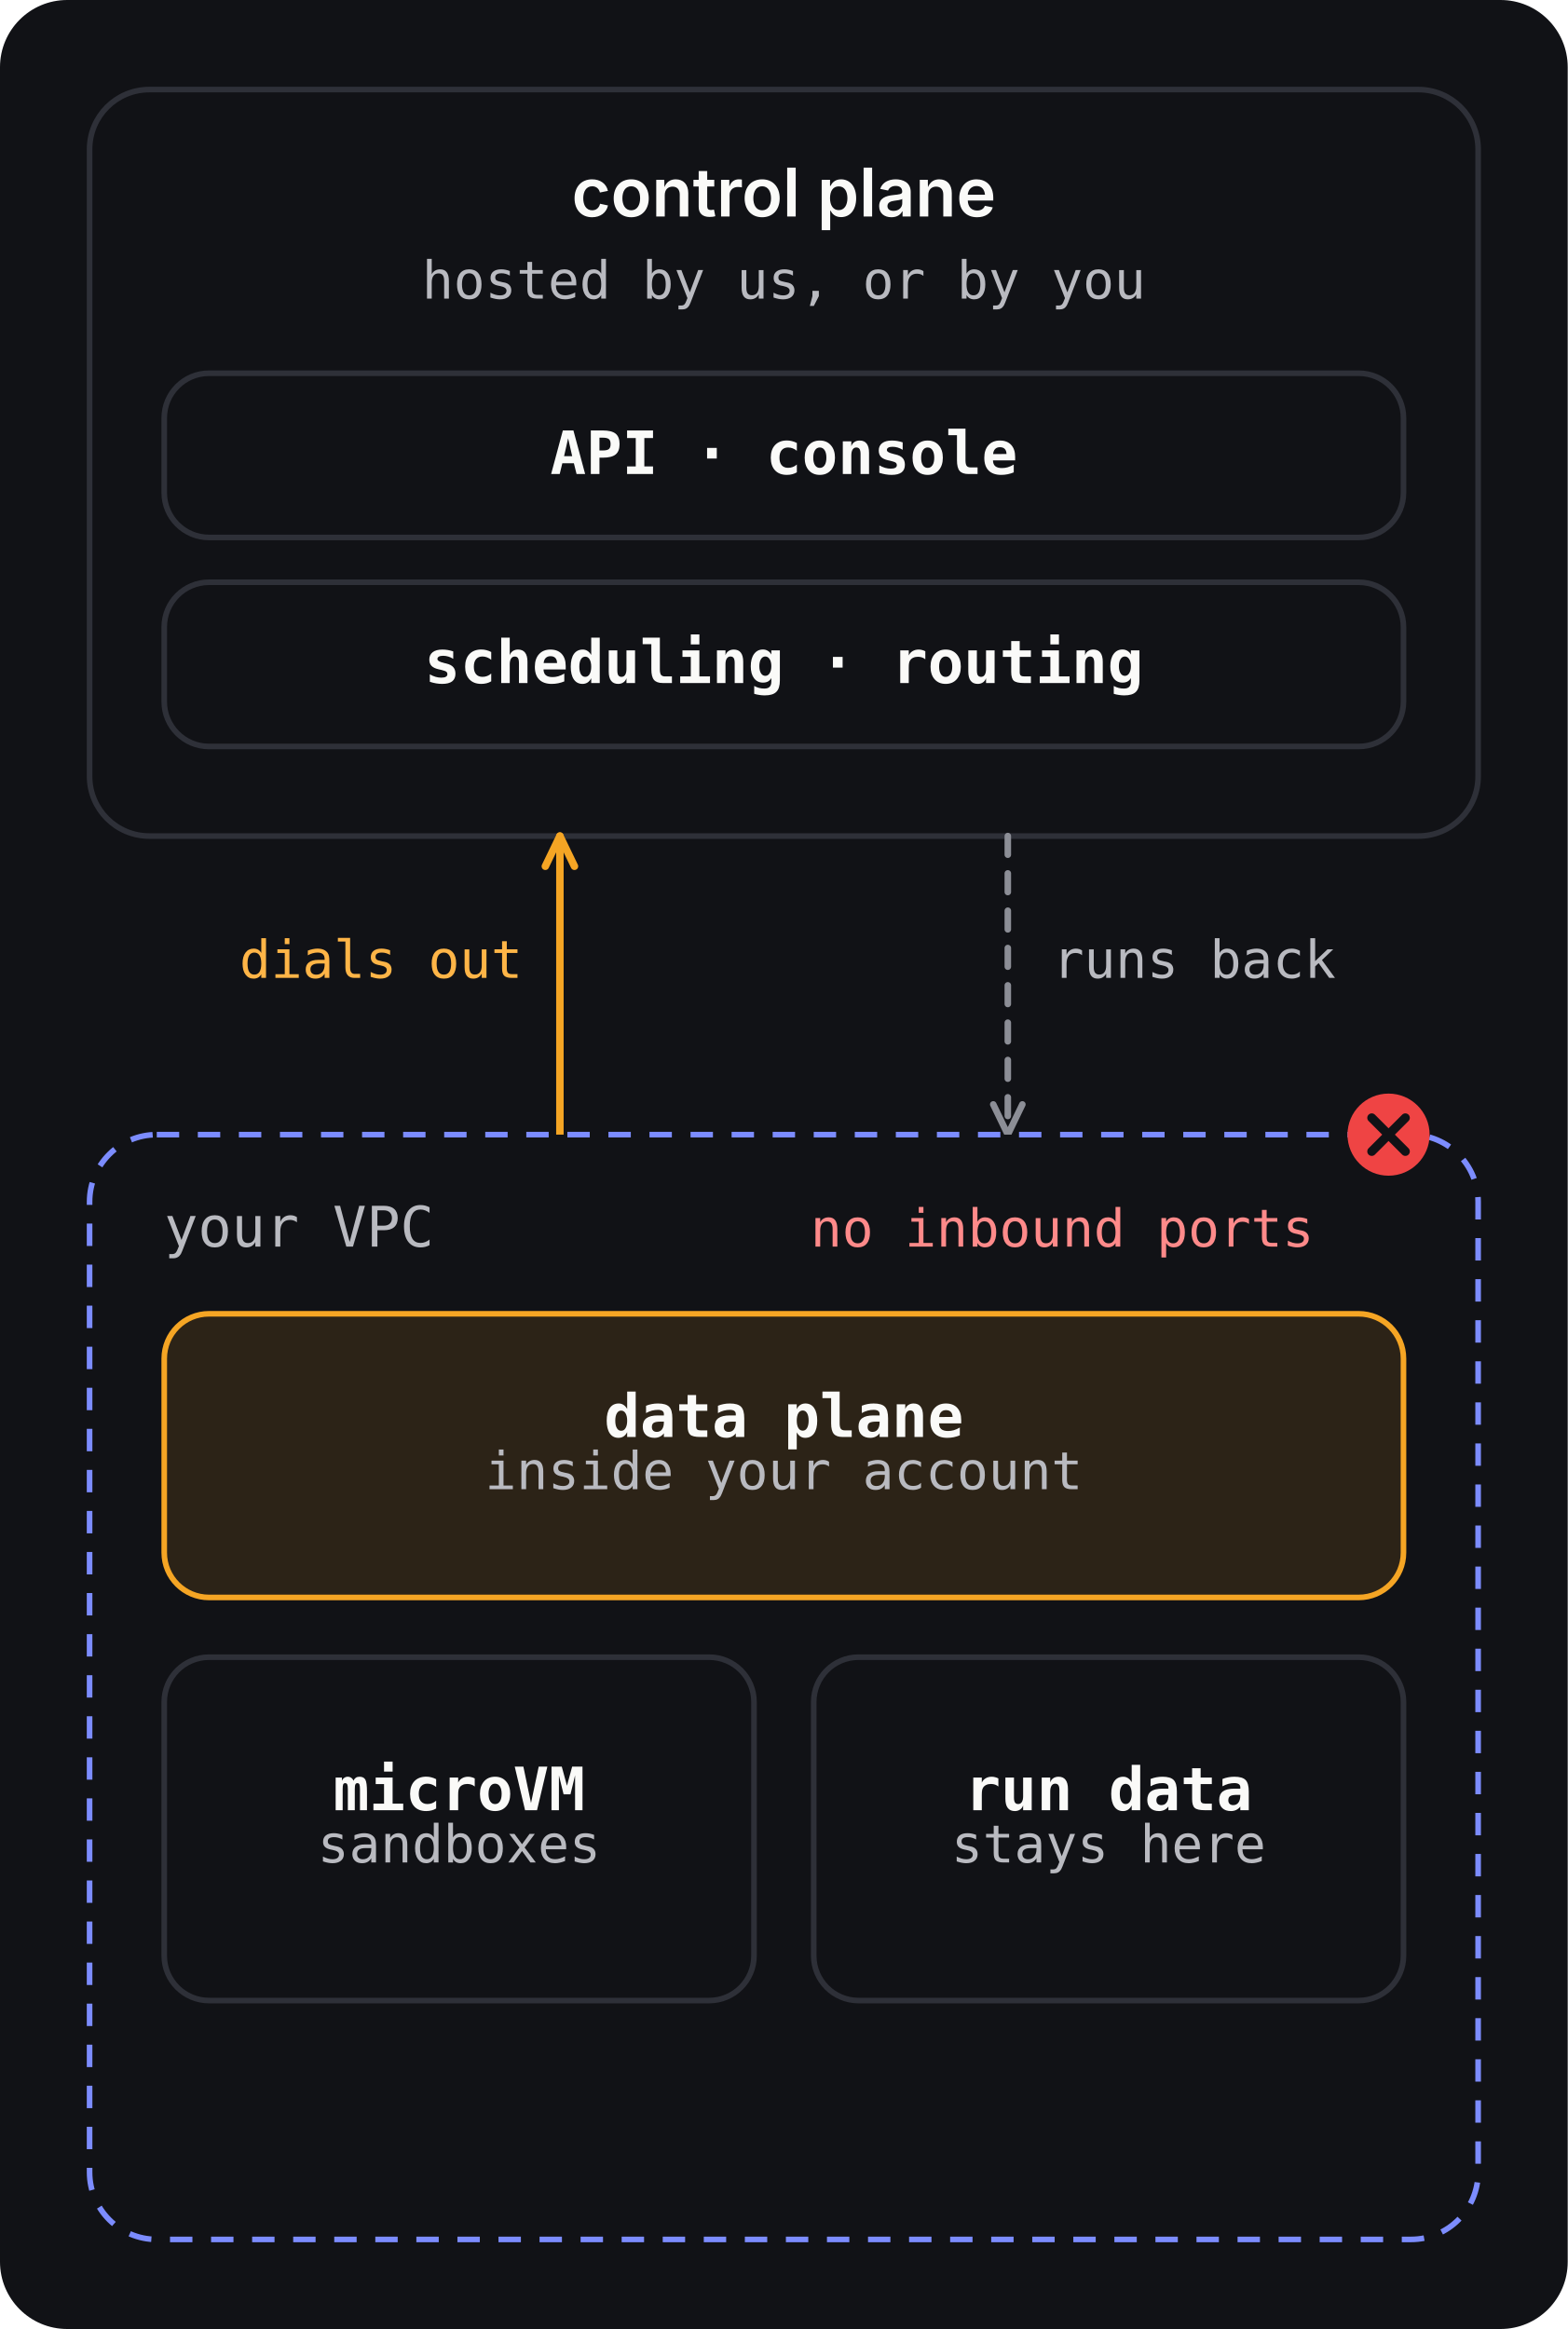
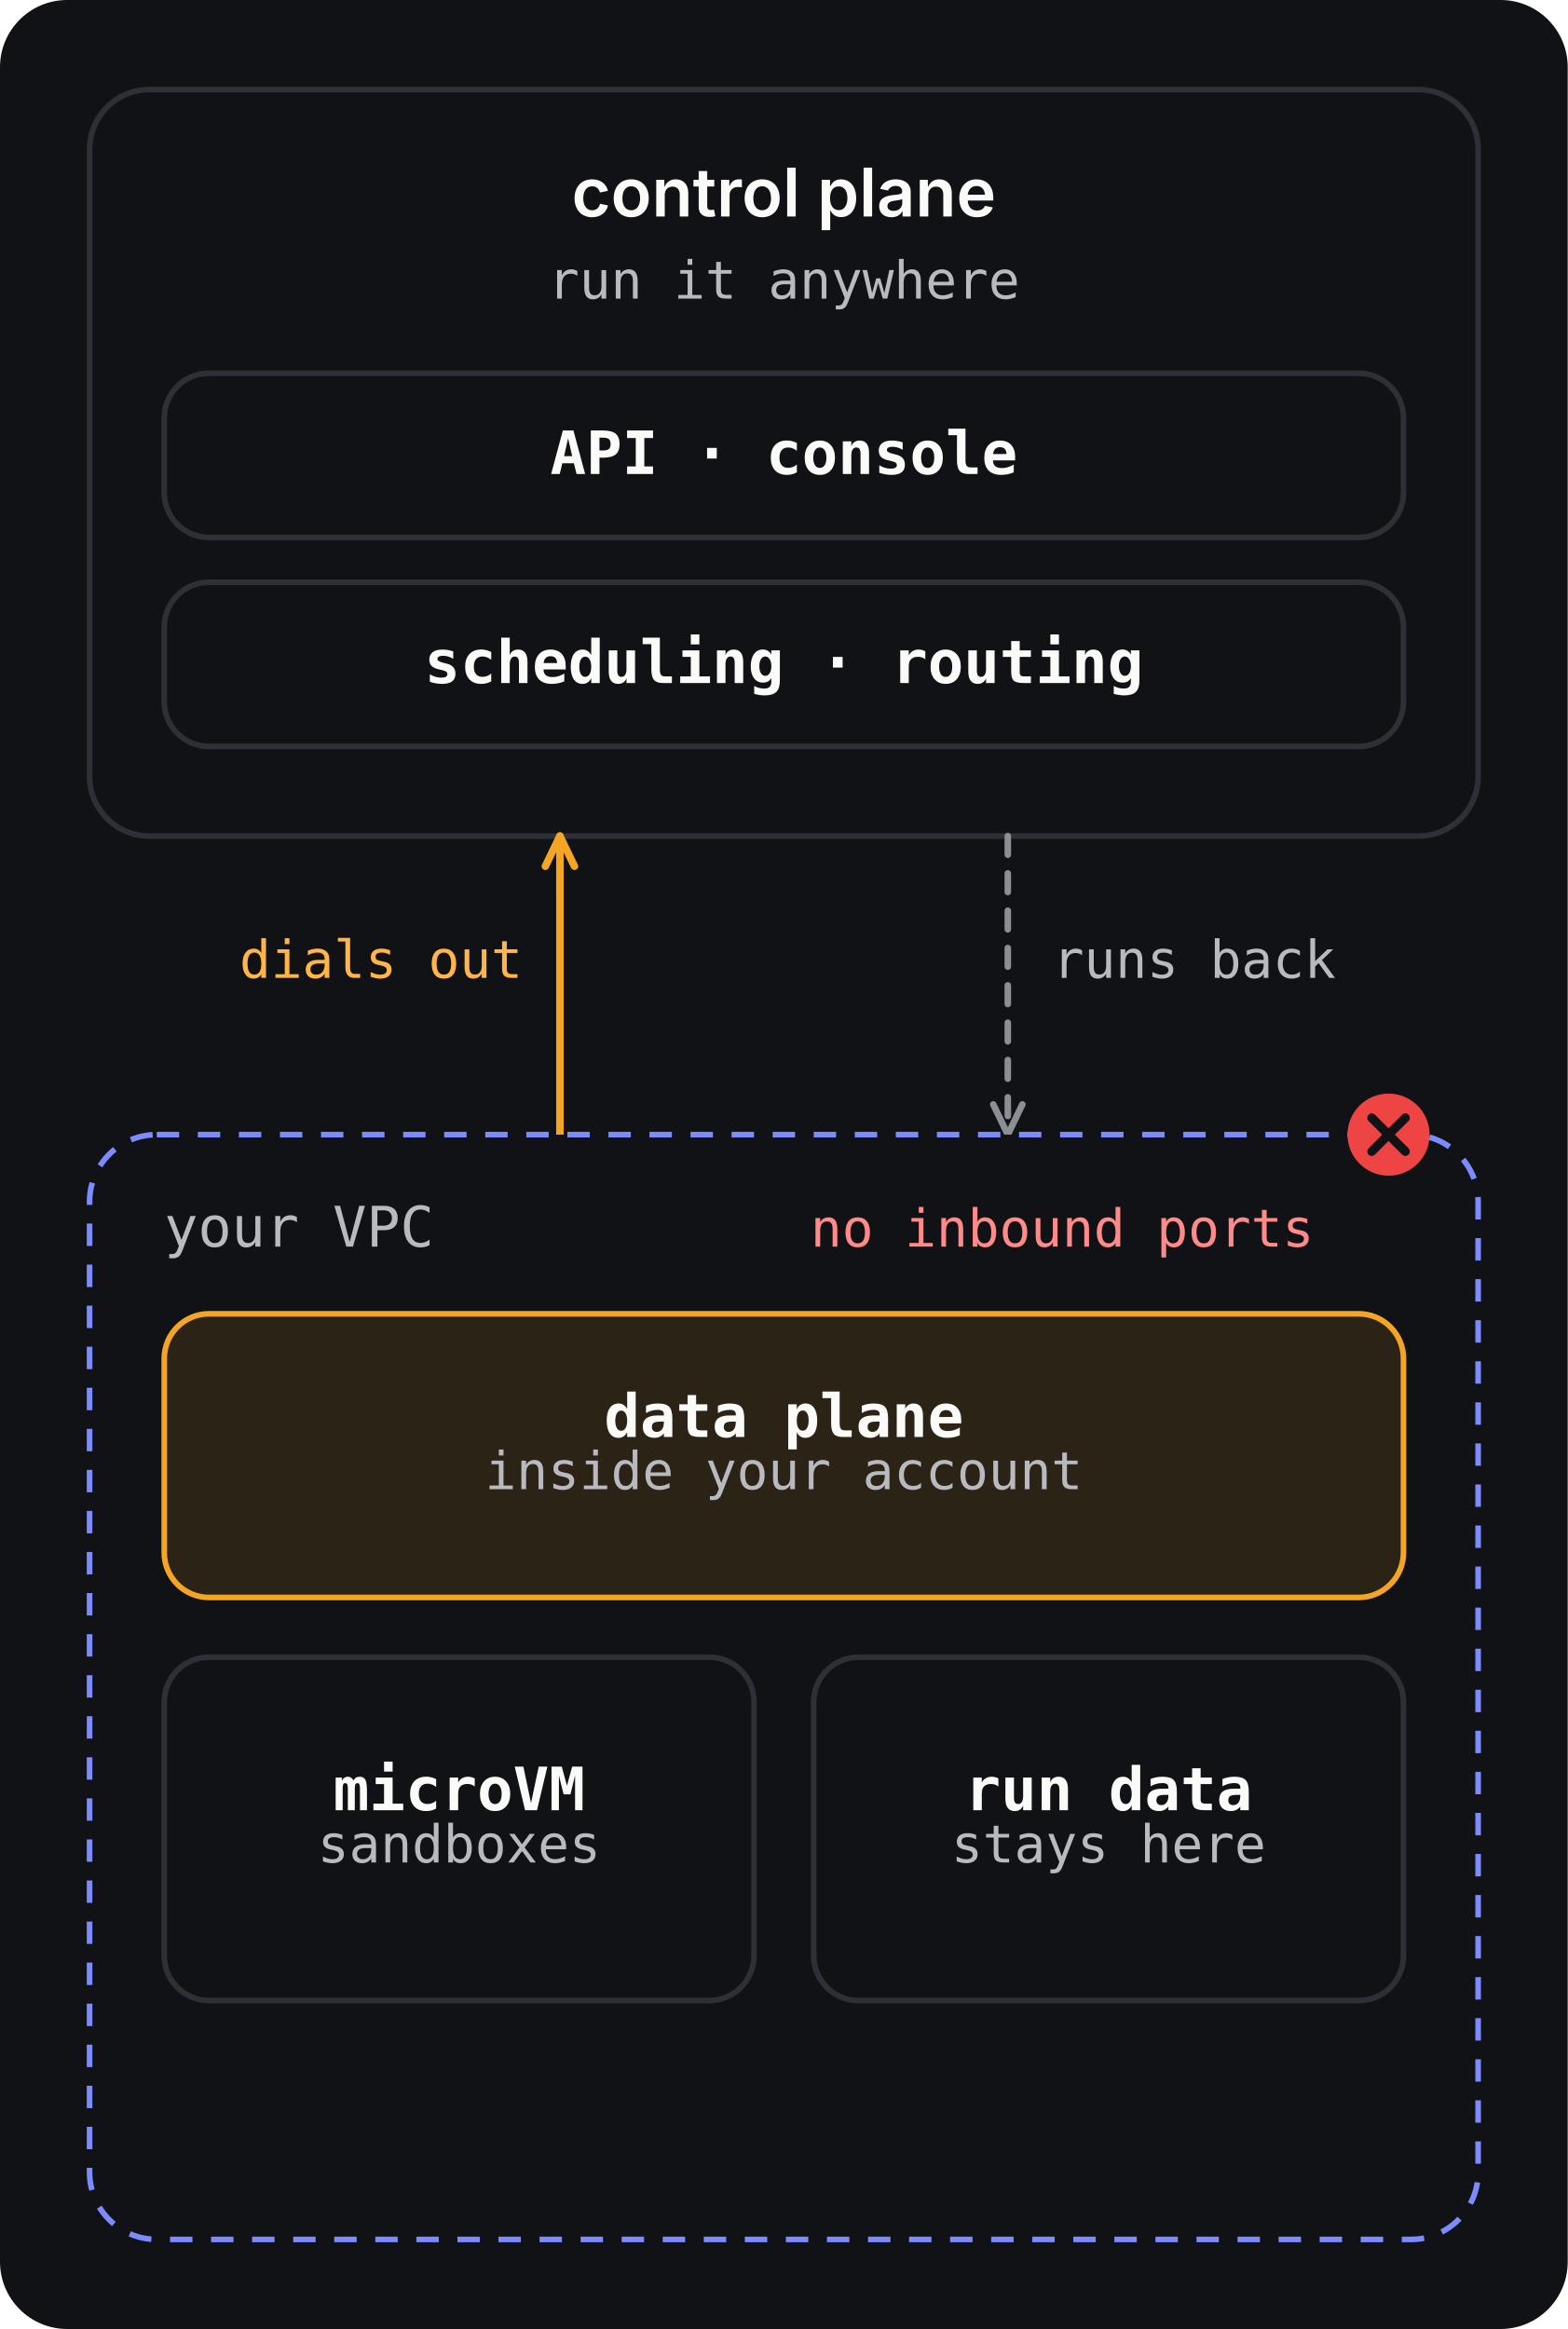
<svg xmlns="http://www.w3.org/2000/svg" viewBox="0 0 420 624" width="420" height="624" role="img" aria-labelledby="t d">
  <rect width="420" height="624" rx="18" fill="#111216" />
  <rect x="24" y="24" width="372" height="200" rx="16" fill="#111216" stroke="#2e3038" stroke-width="1.5" />
  <text x="210" y="58" font-family="'Inter Tight', Inter, ui-sans-serif, system-ui, -apple-system, 'Segoe UI', sans-serif" font-size="18" font-weight="600" fill="#fafaf8" text-anchor="middle">control plane</text>
-   <text x="210" y="80" font-family="'JetBrains Mono', ui-monospace, SFMono-Regular, Menlo, Consolas, monospace" font-size="14" font-weight="400" fill="#b9bac0" text-anchor="middle">hosted by us, or by you</text>
+   <text x="210" y="80" font-family="'JetBrains Mono', ui-monospace, SFMono-Regular, Menlo, Consolas, monospace" font-size="14" font-weight="400" fill="#b9bac0" text-anchor="middle">run it anywhere</text>
  <rect x="44" y="100" width="332" height="44" rx="12" fill="#111216" stroke="#2e3038" stroke-width="1.5" />
  <text x="210" y="127" font-family="'JetBrains Mono', ui-monospace, SFMono-Regular, Menlo, Consolas, monospace" font-size="16" font-weight="600" fill="#fafaf8" text-anchor="middle">API · console</text>
  <rect x="44" y="156" width="332" height="44" rx="12" fill="#111216" stroke="#2e3038" stroke-width="1.5" />
  <text x="210" y="183" font-family="'JetBrains Mono', ui-monospace, SFMono-Regular, Menlo, Consolas, monospace" font-size="16" font-weight="600" fill="#fafaf8" text-anchor="middle">scheduling · routing</text>
  <path d="M150 304 L150 224" fill="none" stroke="#f5a524" stroke-width="2" stroke-linecap="round" stroke-linejoin="round" />
  <path d="M153.9 232.1 L150 224 L146.1 232.1" fill="none" stroke="#f5a524" stroke-width="2" stroke-linecap="round" stroke-linejoin="round" />
  <text x="140" y="262" font-family="'JetBrains Mono', ui-monospace, SFMono-Regular, Menlo, Consolas, monospace" font-size="14" font-weight="400" fill="#ffb547" text-anchor="end">dials out</text>
  <path d="M270 224 L270 304" fill="none" stroke="#8c8e96" stroke-width="1.75" stroke-linecap="round" stroke-linejoin="round" stroke-dasharray="5 5" />
  <path d="M266.1 295.9 L270 304 L273.9 295.9" fill="none" stroke="#8c8e96" stroke-width="1.75" stroke-linecap="round" stroke-linejoin="round" />
  <text x="282" y="262" font-family="'JetBrains Mono', ui-monospace, SFMono-Regular, Menlo, Consolas, monospace" font-size="14" font-weight="400" fill="#b9bac0" text-anchor="start">runs back</text>
  <rect x="24" y="304" width="372" height="296" rx="18" fill="#111216" stroke="#7c8cff" stroke-width="1.5" stroke-dasharray="6 5" />
  <text x="44" y="334" font-family="'JetBrains Mono', ui-monospace, SFMono-Regular, Menlo, Consolas, monospace" font-size="15" font-weight="400" fill="#b9bac0" text-anchor="start">your VPC</text>
  <rect x="44" y="352" width="332" height="76" rx="12" fill="#f5a524" fill-opacity="0.12" stroke="#f5a524" stroke-width="1.5" />
  <text x="210" y="385" font-family="'JetBrains Mono', ui-monospace, SFMono-Regular, Menlo, Consolas, monospace" font-size="16" font-weight="600" fill="#fafaf8" text-anchor="middle">data plane</text>
  <text x="210" y="399" font-family="'JetBrains Mono', ui-monospace, SFMono-Regular, Menlo, Consolas, monospace" font-size="14" font-weight="400" fill="#b9bac0" text-anchor="middle">inside your account</text>
  <rect x="44" y="444" width="158" height="92" rx="12" fill="#111216" stroke="#2e3038" stroke-width="1.5" />
  <text x="123" y="485" font-family="'JetBrains Mono', ui-monospace, SFMono-Regular, Menlo, Consolas, monospace" font-size="16" font-weight="600" fill="#fafaf8" text-anchor="middle">microVM</text>
  <text x="123" y="499" font-family="'JetBrains Mono', ui-monospace, SFMono-Regular, Menlo, Consolas, monospace" font-size="14" font-weight="400" fill="#b9bac0" text-anchor="middle">sandboxes</text>
  <rect x="218" y="444" width="158" height="92" rx="12" fill="#111216" stroke="#2e3038" stroke-width="1.5" />
  <text x="297" y="485" font-family="'JetBrains Mono', ui-monospace, SFMono-Regular, Menlo, Consolas, monospace" font-size="16" font-weight="600" fill="#fafaf8" text-anchor="middle">run data</text>
  <text x="297" y="499" font-family="'JetBrains Mono', ui-monospace, SFMono-Regular, Menlo, Consolas, monospace" font-size="14" font-weight="400" fill="#b9bac0" text-anchor="middle">stays here</text>
  <circle cx="372" cy="304" r="11" fill="#ef4444" />
  <path d="M367.5 299.5 l9 9 M376.5 299.5 l-9 9" stroke="#111216" stroke-width="2.4" stroke-linecap="round" />
  <text x="352" y="334" font-family="'JetBrains Mono', ui-monospace, SFMono-Regular, Menlo, Consolas, monospace" font-size="14" font-weight="400" fill="#ff8a8a" text-anchor="end">no inbound ports</text>
</svg>
